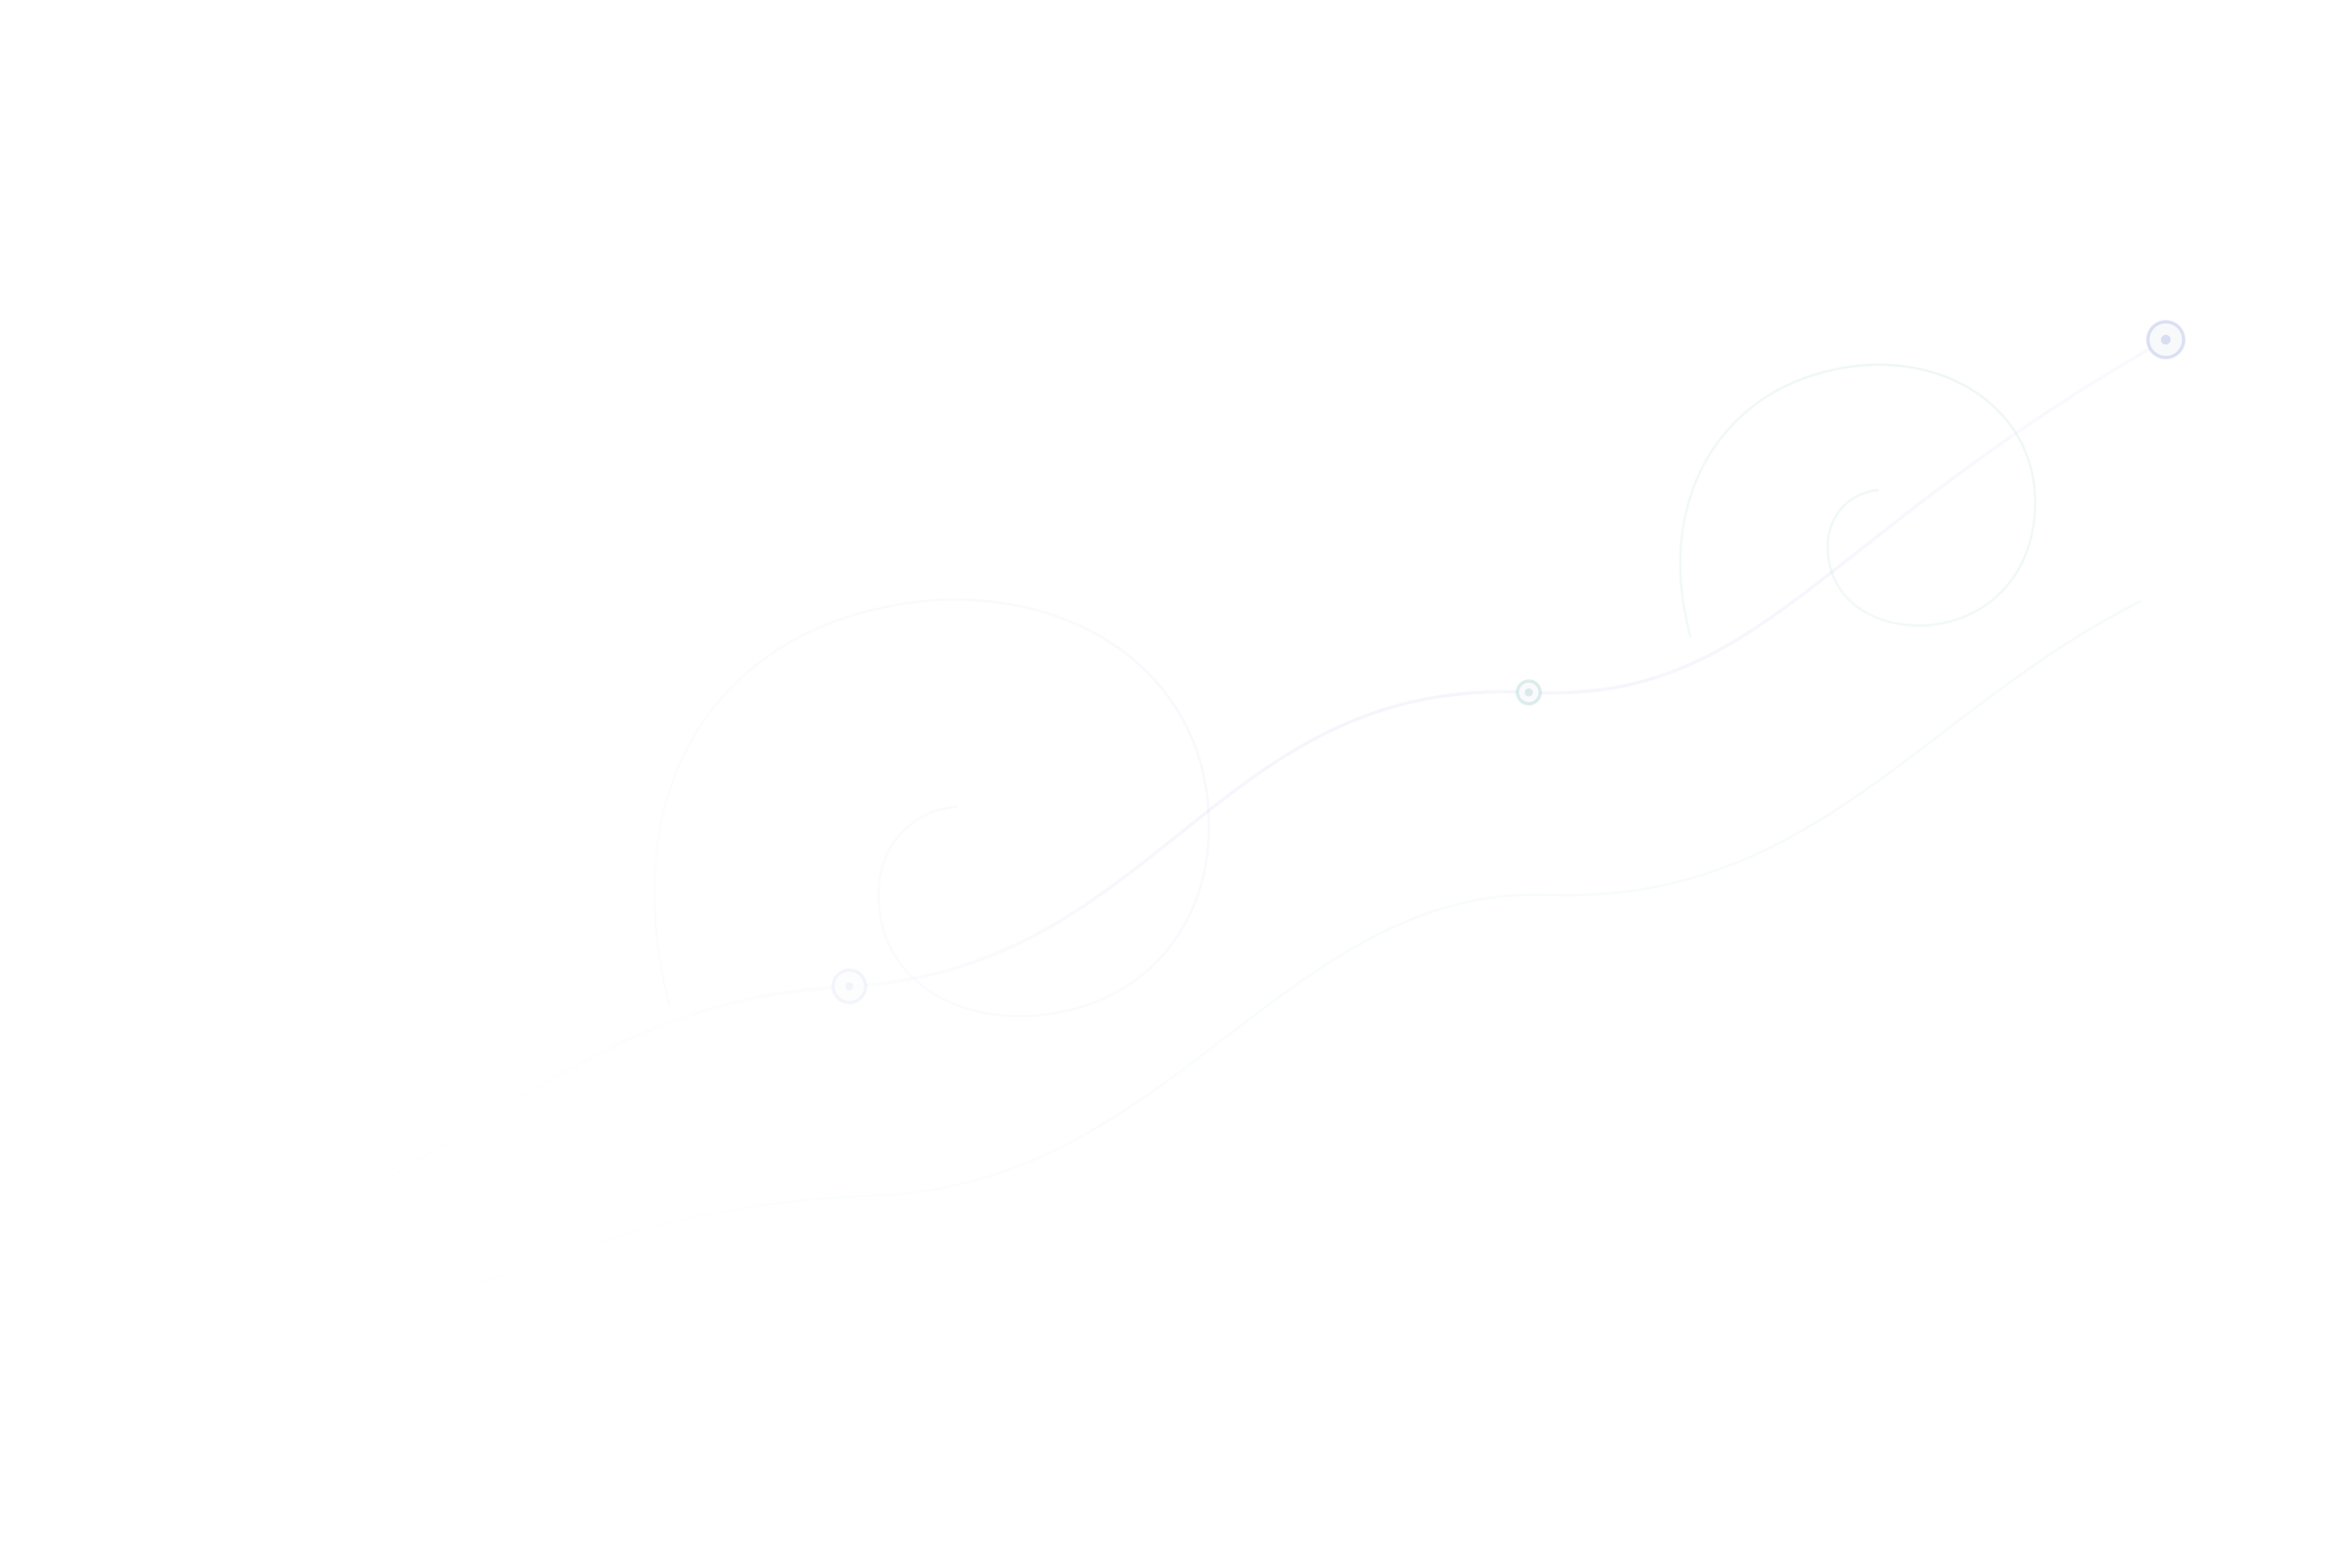
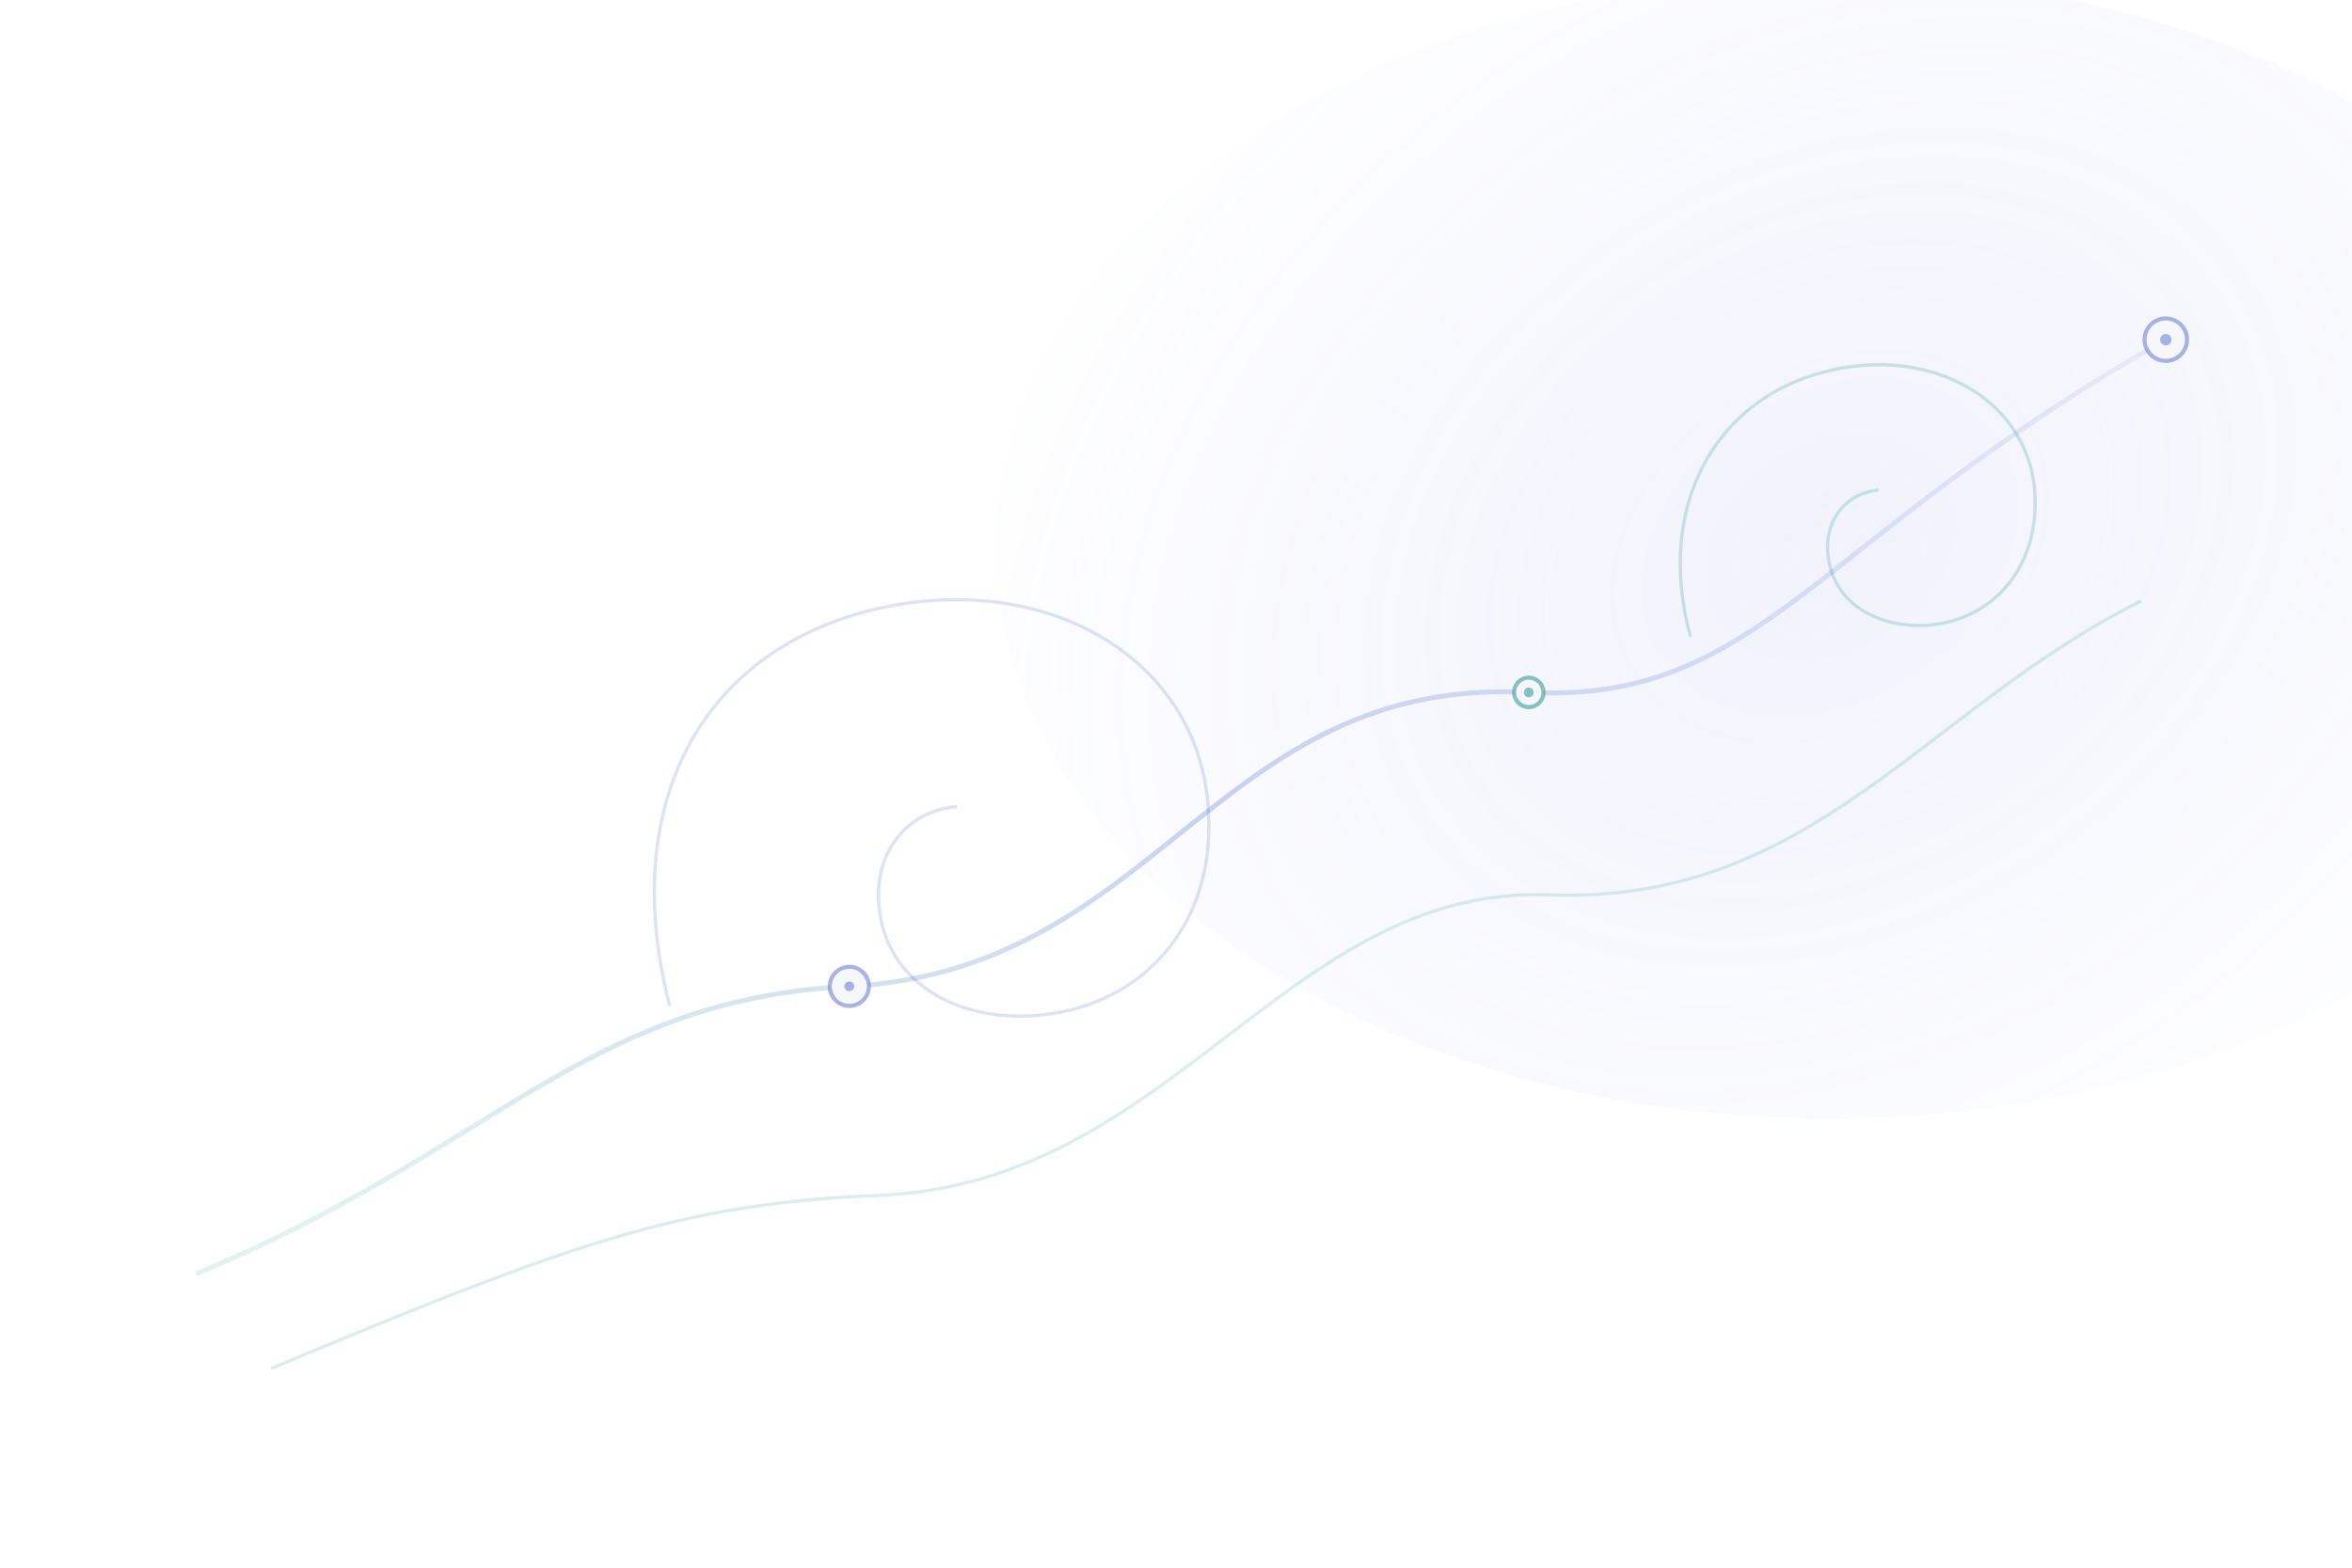
<svg xmlns="http://www.w3.org/2000/svg" viewBox="0 0 1440 960" fill="none">
  <defs>
    <linearGradient id="route" x1="200" y1="760" x2="1340" y2="170" gradientUnits="userSpaceOnUse">
-       <stop stop-color="#168B88" stop-opacity=".03" />
-       <stop offset=".48" stop-color="#5365C8" stop-opacity=".12" />
-       <stop offset="1" stop-color="#6979D7" stop-opacity=".04" />
+       <stop stop-color="#168B88" stop-opacity=".12" />
+       <stop offset=".48" stop-color="#5365C8" stop-opacity=".28" />
+       <stop offset="1" stop-color="#6979D7" stop-opacity=".10" />
    </linearGradient>
-     <radialGradient id="fade" cx="0" cy="0" r="1" gradientTransform="matrix(-1000 640 -570 -890 1210 170)" gradientUnits="userSpaceOnUse">
-       <stop stop-color="#fff" stop-opacity=".88" />
-       <stop offset="1" stop-color="#fff" stop-opacity="0" />
+     <radialGradient id="wash" cx="0" cy="0" r="1" gradientTransform="matrix(-510 350 -270 -390 1120 335)" gradientUnits="userSpaceOnUse">
+       <stop stop-color="#8795E8" stop-opacity=".12" />
+       <stop offset="1" stop-color="#8795E8" stop-opacity="0" />
    </radialGradient>
-     <mask id="soft-edge">
-       <rect width="1440" height="960" fill="url(#fade)" />
-     </mask>
  </defs>
-   <g mask="url(#soft-edge)">
-     <path d="M120 780C300 706 358 612 520 604c190-10 224-190 416-180 142 7 174-94 390-216" stroke="url(#route)" stroke-width="2" />
-     <path d="M166 838c182-76 250-101 372-106 180-7 250-190 410-184 162 6 230-114 363-180" stroke="#168B88" stroke-opacity=".055" stroke-width="1.5" />
-     <path d="M410 616c-32-124 20-216 122-242 107-27 205 29 208 126 3 68-42 118-108 122-53 3-92-26-94-70-2-32 19-56 48-58" stroke="#5365C8" stroke-opacity=".075" stroke-width="1.5" />
-     <path d="M1035 390c-22-81 16-145 81-162 67-18 129 18 130 78 1 43-27 75-68 77-34 1-58-18-59-46-1-20 12-35 31-37" stroke="#168B88" stroke-opacity=".08" stroke-width="1.5" />
-     <circle cx="520" cy="604" r="10" fill="#F6F7FA" stroke="#5365C8" stroke-opacity=".22" stroke-width="2" />
-     <circle cx="936" cy="424" r="7" fill="#F6F7FA" stroke="#168B88" stroke-opacity=".24" stroke-width="2" />
-     <circle cx="1326" cy="208" r="11" fill="#F6F7FA" stroke="#5365C8" stroke-opacity=".24" stroke-width="2" />
-     <circle cx="520" cy="604" r="2.5" fill="#5365C8" fill-opacity=".22" />
-     <circle cx="936" cy="424" r="2.5" fill="#168B88" fill-opacity=".24" />
-     <circle cx="1326" cy="208" r="3" fill="#5365C8" fill-opacity=".24" />
+   <g>
+     <ellipse cx="1120" cy="335" rx="510" ry="350" fill="url(#wash)" />
+     <path d="M120 780C300 706 358 612 520 604c190-10 224-190 416-180 142 7 174-94 390-216" stroke="url(#route)" stroke-width="3" />
+     <path d="M166 838c182-76 250-101 372-106 180-7 250-190 410-184 162 6 230-114 363-180" stroke="#168B88" stroke-opacity=".15" stroke-width="2" />
+     <path d="M410 616c-32-124 20-216 122-242 107-27 205 29 208 126 3 68-42 118-108 122-53 3-92-26-94-70-2-32 19-56 48-58" stroke="#5365C8" stroke-opacity=".19" stroke-width="2" />
+     <path d="M1035 390c-22-81 16-145 81-162 67-18 129 18 130 78 1 43-27 75-68 77-34 1-58-18-59-46-1-20 12-35 31-37" stroke="#168B88" stroke-opacity=".20" stroke-width="2" />
+     <circle cx="520" cy="604" r="12" fill="#F6F7FA" stroke="#5365C8" stroke-opacity=".48" stroke-width="2.5" />
+     <circle cx="936" cy="424" r="9" fill="#F6F7FA" stroke="#168B88" stroke-opacity=".50" stroke-width="2.5" />
+     <circle cx="1326" cy="208" r="13" fill="#F6F7FA" stroke="#5365C8" stroke-opacity=".48" stroke-width="2.5" />
+     <circle cx="520" cy="604" r="3" fill="#5365C8" fill-opacity=".48" />
+     <circle cx="936" cy="424" r="3" fill="#168B88" fill-opacity=".50" />
+     <circle cx="1326" cy="208" r="3.5" fill="#5365C8" fill-opacity=".48" />
  </g>
</svg>
